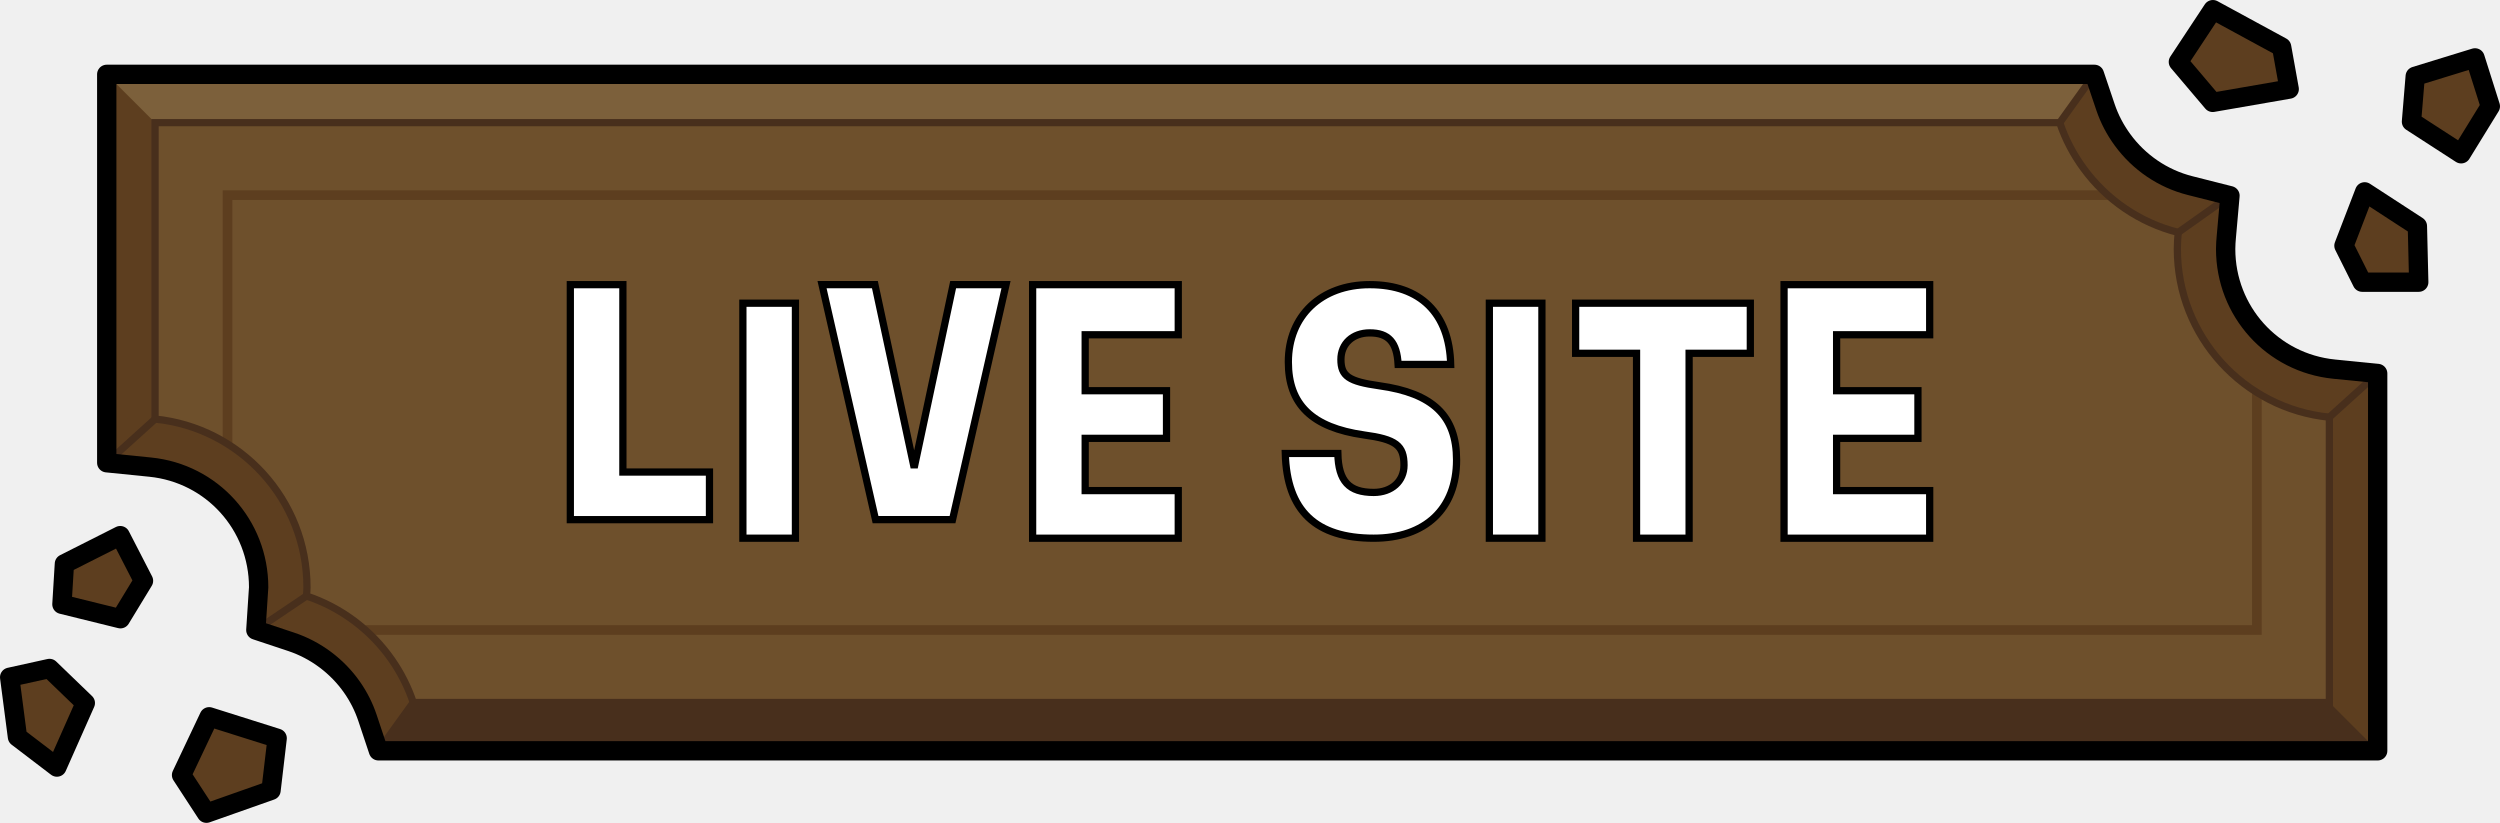
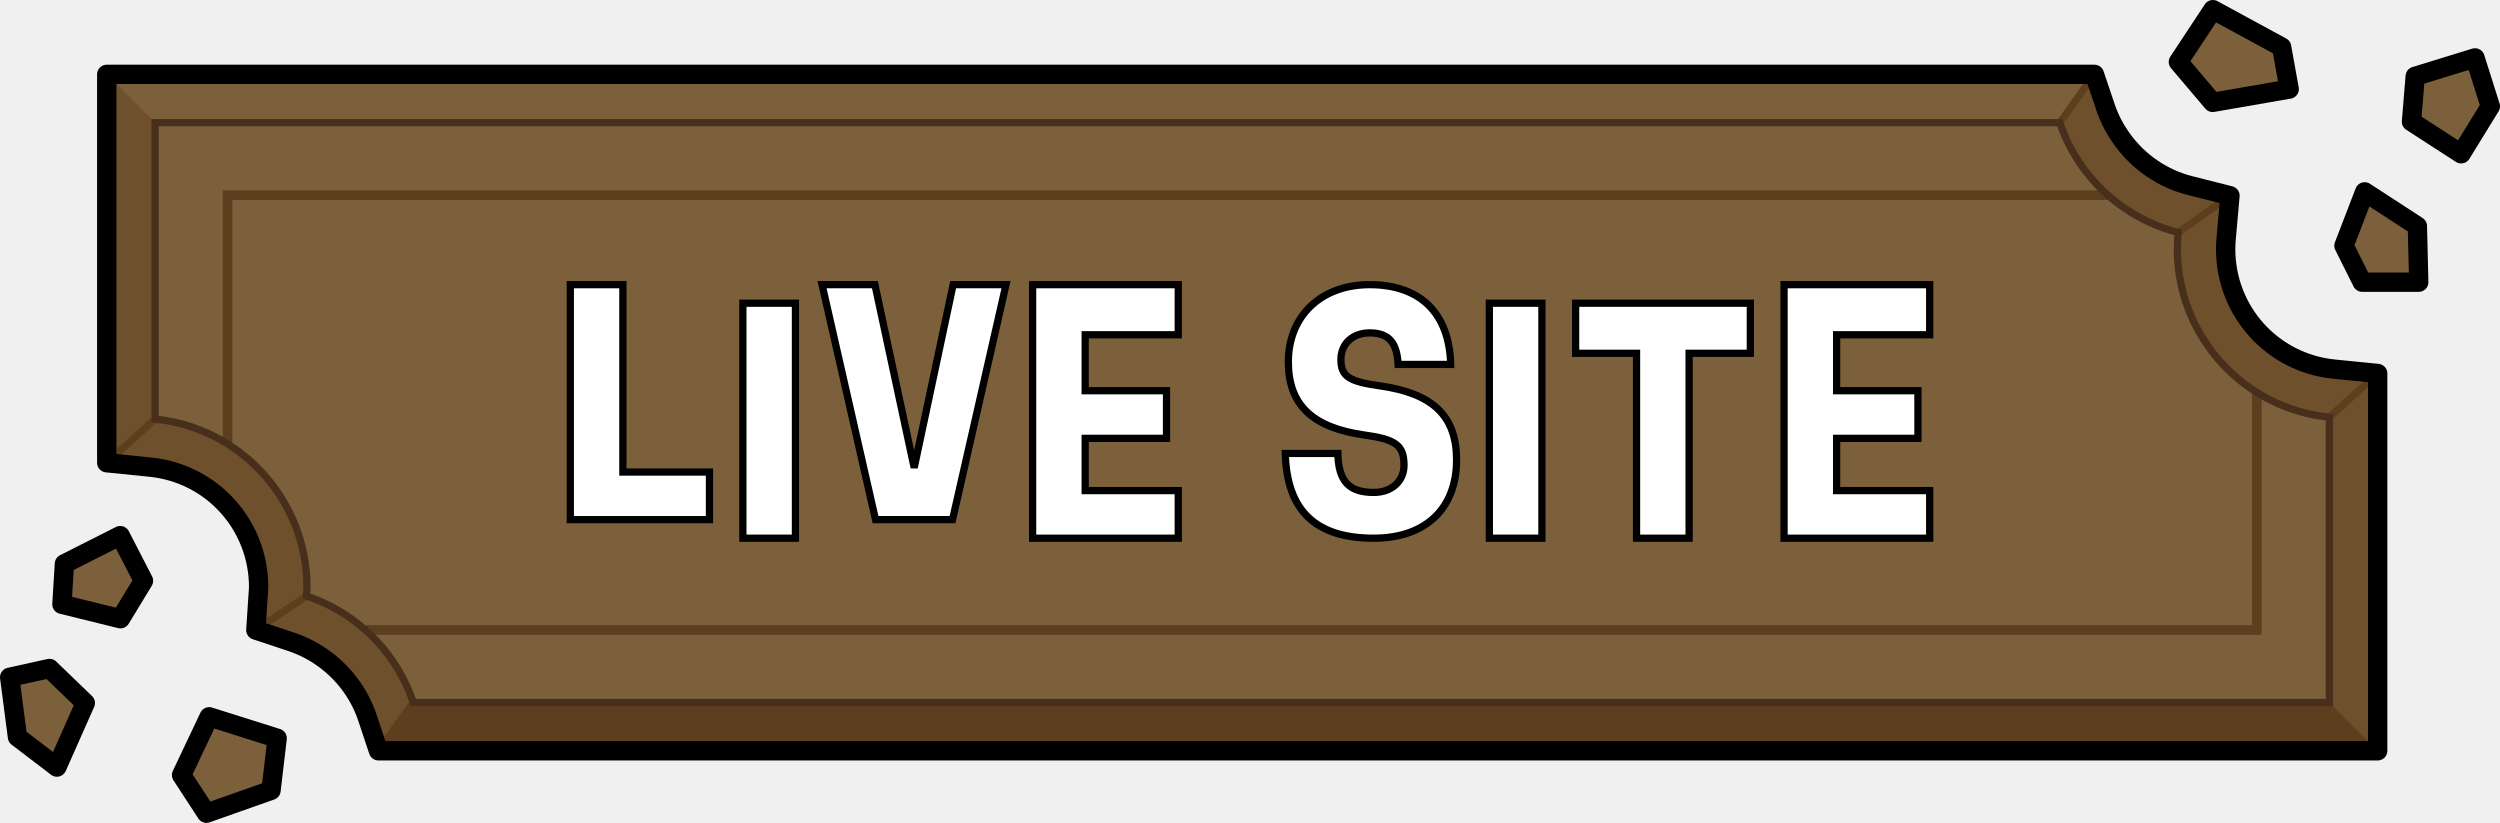
<svg xmlns="http://www.w3.org/2000/svg" id="Layer_2" data-name="Layer 2" viewBox="0 0 258.705 85.151">
  <defs>
    <style>
      .cls-1 {
        fill: #6e502c;
      }

-       .cls-2, .cls-3 {
+       .cls-2 {
        fill: #5d3e1f;
      }

-       .cls-4 {
-         fill: #482f1c;
+       .cls-3, .cls-4 {
+         fill: #7c603b;
      }

      .cls-5 {
-         fill: #7c603b;
-       }
- 
-       .cls-6 {
        fill: #fff;
      }

-       .cls-6, .cls-7 {
+       .cls-5, .cls-6, .cls-7 {
        stroke-width: .75px;
      }

-       .cls-6, .cls-3, .cls-8 {
+       .cls-5, .cls-4, .cls-8 {
        stroke: #000;
+       }
+ 
+       .cls-6, .cls-7, .cls-9 {
+         stroke-miterlimit: 10;
+       }
+ 
+       .cls-6, .cls-7, .cls-9, .cls-8 {
+         fill: none;
+       }
+ 
+       .cls-6, .cls-9 {
+         stroke: #5d3e1f;
      }

      .cls-7 {
        stroke: #482f1c;
      }

-       .cls-7, .cls-9 {
-         stroke-miterlimit: 10;
-       }
- 
-       .cls-7, .cls-9, .cls-8 {
-         fill: none;
-       }
- 
-       .cls-9 {
-         stroke: #5d3e1f;
-       }
- 
-       .cls-3, .cls-8 {
+       .cls-4, .cls-8 {
        stroke-linejoin: round;
        stroke-width: 2px;
      }
    </style>
  </defs>
  <g id="buttons">
    <g>
      <g>
-         <path class="cls-2" d="m39.163,77.694l-1.14-3.419c-.37-1.108-.904-2.17-1.591-3.154-1.529-2.19-3.766-3.862-6.294-4.703l-3.662-1.218.271-4.139c.007-.096.018-.189.019-.288,0-6.443-4.824-11.789-11.222-12.435l-4.498-.453V7.694h205.689l1.147,3.402c.405,1.2.998,2.337,1.763,3.378,1.716,2.349,4.194,4.025,6.986,4.731l4.131,1.046-.377,4.244c-.035.391-.07.847-.07,1.268,0,6.451,4.826,11.797,11.227,12.435l4.504.449v39.047H39.163Z" />
-         <path class="cls-2" d="m246.046,42.954v34.74H43.676c-.06-1.74-.37-3.42-.91-5-.53-1.59-1.29-3.08-2.23-4.43-2.13-3.05-5.21-5.39-8.82-6.59.02-.3.05-.59.05-.9,0-9.06-6.9-16.52-15.72-17.41-.59-.06-1.18-.09-1.78-.09-1.1,0-2.18.12-3.22.31V7.694h201.2c.06,1.74.37,3.42.9,5,.58,1.72,1.42,3.31,2.47,4.74,2.36,3.23,5.8,5.61,9.79,6.62-.05.56-.09,1.13-.09,1.71,0,9.07,6.9,16.53,15.73,17.41.58.06,1.17.09,1.77.09,1.11,0,2.18-.11,3.23-.31Z" />
-         <path class="cls-5" d="m215.616,17.434l-78.32,14.58L16.046,12.694l-5-5h201.2c.057,1.656.341,3.258.825,4.772.024.076.049.152.075.228.58,1.72,1.42,3.31,2.47,4.74Z" />
-         <path class="cls-4" d="m246.046,77.694H43.676c-.06-1.74-.37-3.42-.91-5-.53-1.59-1.29-3.08-2.23-4.43l110.74-20.04,89.77,24.47,5,5Z" />
-         <path class="cls-1" d="m241.046,43.174v29.52H42.766c-.53-1.59-1.29-3.08-2.23-4.43-.79-1.13-1.71-2.16-2.73-3.07-1.75-1.56-3.82-2.76-6.09-3.52.02-.3.05-.59.05-.9,0-.8-.05-1.59-.16-2.36v-.01c-.38-2.81-1.42-5.39-2.96-7.61-1.36-1.94-3.09-3.59-5.1-4.86-2.21-1.39-4.76-2.3-7.5-2.57V12.694h197.1c.58,1.72,1.42,3.31,2.47,4.74.74,1.01,1.58,1.93,2.51,2.76,2.05,1.82,4.54,3.17,7.28,3.86-.05.56-.09,1.13-.09,1.71,0,.38.01.76.04,1.14.2,3.1,1.2,5.97,2.8,8.42,1.39,2.13,3.23,3.94,5.39,5.29,2.21,1.38,4.76,2.29,7.5,2.56Z" />
-         <polygon class="cls-5" points="212.03 7.902 216.586 7.902 212.832 12.589 212.03 7.902" />
+         <path class="cls-1" d="m39.163,77.694l-1.14-3.419c-.37-1.108-.904-2.17-1.591-3.154-1.529-2.19-3.766-3.862-6.294-4.703l-3.662-1.218.271-4.139c.007-.096.018-.189.019-.288,0-6.443-4.824-11.789-11.222-12.435l-4.498-.453V7.694h205.689l1.147,3.402c.405,1.2.998,2.337,1.763,3.378,1.716,2.349,4.194,4.025,6.986,4.731l4.131,1.046-.377,4.244c-.035.391-.07.847-.07,1.268,0,6.451,4.826,11.797,11.227,12.435l4.504.449v39.047H39.163Z" />
+         <path class="cls-1" d="m246.046,42.954v34.74H43.676c-.06-1.74-.37-3.42-.91-5-.53-1.59-1.29-3.08-2.23-4.43-2.13-3.05-5.21-5.39-8.82-6.59.02-.3.05-.59.05-.9,0-9.06-6.9-16.52-15.72-17.41-.59-.06-1.18-.09-1.78-.09-1.1,0-2.18.12-3.22.31V7.694h201.2c.06,1.74.37,3.42.9,5,.58,1.72,1.42,3.31,2.47,4.74,2.36,3.23,5.8,5.61,9.79,6.62-.05.56-.09,1.13-.09,1.71,0,9.07,6.9,16.53,15.73,17.41.58.06,1.17.09,1.77.09,1.11,0,2.18-.11,3.23-.31Z" />
+         <path class="cls-3" d="m215.616,17.434l-78.32,14.58L16.046,12.694l-5-5h201.2c.057,1.656.341,3.258.825,4.772.024.076.049.152.075.228.58,1.72,1.42,3.31,2.47,4.74Z" />
+         <path class="cls-2" d="m246.046,77.694H43.676c-.06-1.74-.37-3.42-.91-5-.53-1.59-1.29-3.08-2.23-4.43l110.74-20.04,89.77,24.47,5,5Z" />
+         <path class="cls-3" d="m241.046,43.174v29.52H42.766c-.53-1.59-1.29-3.08-2.23-4.43-.79-1.13-1.71-2.16-2.73-3.07-1.75-1.56-3.82-2.76-6.09-3.52.02-.3.05-.59.05-.9,0-.8-.05-1.59-.16-2.36v-.01c-.38-2.81-1.42-5.39-2.96-7.61-1.36-1.94-3.09-3.59-5.1-4.86-2.21-1.39-4.76-2.3-7.5-2.57V12.694h197.1c.58,1.72,1.42,3.31,2.47,4.74.74,1.01,1.58,1.93,2.51,2.76,2.05,1.82,4.54,3.17,7.28,3.86-.05.56-.09,1.13-.09,1.71,0,.38.01.76.04,1.14.2,3.1,1.2,5.97,2.8,8.42,1.39,2.13,3.23,3.94,5.39,5.29,2.21,1.38,4.76,2.29,7.5,2.56Z" />
+         <polygon class="cls-3" points="212.03 7.902 216.586 7.902 212.832 12.589 212.03 7.902" />
        <path class="cls-9" d="m23.546,45.934v-25.74h194.58m15.42,20.42v24.58H37.806" />
+         <line class="cls-6" x1="11.046" y1="47.885" x2="16.046" y2="43.364" />
+         <line class="cls-6" x1="26.476" y1="65.2" x2="31.716" y2="61.674" />
+         <line class="cls-6" x1="39.163" y1="77.694" x2="42.766" y2="72.694" />
+         <line class="cls-6" x1="213.146" y1="12.694" x2="216.736" y2="7.694" />
+         <line class="cls-6" x1="225.406" y1="24.054" x2="230.763" y2="20.252" />
+         <line class="cls-6" x1="241.046" y1="43.174" x2="246.046" y2="38.647" />
+         <polygon class="cls-2" points="42.977 72.868 39.473 77.603 44.17 77.51 42.977 72.868" />
+         <polygon class="cls-4" points="228.994 1 225.424 6.406 228.973 10.593 236.891 9.219 236.107 4.866 228.994 1" />
+         <polygon class="cls-4" points="256.119 5.991 249.933 7.894 249.545 12.589 254.682 15.913 257.705 11.004 256.119 5.991" />
+         <polygon class="cls-4" points="244.701 19.854 242.557 25.425 244.445 29.2 250.296 29.2 250.156 23.403 244.701 19.854" />
+         <path class="cls-8" d="m241.542,38.198c-6.4-.638-11.227-5.983-11.227-12.435,0-.421.035-.877.07-1.268l.377-4.244-4.131-1.046c-2.792-.706-5.271-2.383-6.986-4.731-.765-1.041-1.357-2.178-1.763-3.378l-1.147-3.402h-4.49v-0H11.046v35.89c0,0,0-0.0 0-0v4.302l4.498.453c6.397.646,11.222,5.991,11.222,12.435-.001.099-.012.192-.019.288l-.271,4.139,3.662,1.218c2.528.841,4.765,2.513,6.294,4.703.687.984,1.221,2.046,1.591,3.154l1.14,3.419h206.884v-39.047l-4.504-.449Z" />
+         <polygon class="cls-4" points="21.645 74.174 18.788 80.205 21.361 84.151 28.046 81.792 28.681 76.396 21.645 74.174" />
+         <polygon class="cls-4" points="12.442 55.429 6.665 58.345 6.409 62.535 12.461 64.028 14.849 60.103 12.442 55.429" />
+         <polygon class="cls-4" points="8.829 72.75 5.121 69.175 1 70.085 1.807 76.265 5.889 79.377 8.829 72.75" />
        <path class="cls-7" d="m241.046,43.174v29.52H42.766c-.53-1.59-1.29-3.08-2.23-4.43-2.13-3.05-5.21-5.39-8.82-6.59.02-.3.05-.59.05-.9,0-9.06-6.9-16.52-15.72-17.41V12.694h197.1c.58,1.72,1.42,3.31,2.47,4.74,2.36,3.23,5.8,5.61,9.79,6.62-.05.56-.09,1.13-.09,1.71,0,9.07,6.9,16.53,15.73,17.41Z" />
-         <line class="cls-7" x1="11.046" y1="47.885" x2="16.046" y2="43.364" />
-         <line class="cls-7" x1="26.476" y1="65.2" x2="31.716" y2="61.674" />
-         <line class="cls-7" x1="39.163" y1="77.694" x2="42.766" y2="72.694" />
-         <line class="cls-7" x1="213.146" y1="12.694" x2="216.736" y2="7.694" />
-         <line class="cls-7" x1="225.406" y1="24.054" x2="230.763" y2="20.252" />
-         <line class="cls-7" x1="241.046" y1="43.174" x2="246.046" y2="38.647" />
-         <polygon class="cls-4" points="42.977 72.868 39.473 77.603 44.17 77.51 42.977 72.868" />
-         <polygon class="cls-3" points="228.994 1 225.424 6.406 228.973 10.593 236.891 9.219 236.107 4.866 228.994 1" />
-         <polygon class="cls-3" points="256.119 5.991 249.933 7.894 249.545 12.589 254.682 15.913 257.705 11.004 256.119 5.991" />
-         <polygon class="cls-3" points="244.701 19.854 242.557 25.425 244.445 29.2 250.296 29.2 250.156 23.403 244.701 19.854" />
-         <path class="cls-8" d="m241.542,38.198c-6.4-.638-11.227-5.983-11.227-12.435,0-.421.035-.877.07-1.268l.377-4.244-4.131-1.046c-2.792-.706-5.271-2.383-6.986-4.731-.765-1.041-1.357-2.178-1.763-3.378l-1.147-3.402h-4.49v-0H11.046v35.89c0,0,0-0.0 0-0v4.302l4.498.453c6.397.646,11.222,5.991,11.222,12.435-.001.099-.012.192-.019.288l-.271,4.139,3.662,1.218c2.528.841,4.765,2.513,6.294,4.703.687.984,1.221,2.046,1.591,3.154l1.14,3.419h206.884v-39.047l-4.504-.449Z" />
-         <polygon class="cls-3" points="21.645 74.174 18.788 80.205 21.361 84.151 28.046 81.792 28.681 76.396 21.645 74.174" />
-         <polygon class="cls-3" points="12.442 55.429 6.665 58.345 6.409 62.535 12.461 64.028 14.849 60.103 12.442 55.429" />
-         <polygon class="cls-3" points="8.829 72.75 5.121 69.175 1 70.085 1.807 76.265 5.889 79.377 8.829 72.75" />
      </g>
      <g>
-         <path class="cls-6" d="m73.417,48.847v4.928h-14.399v-24.318h5.439v19.391h8.96Z" />
-         <path class="cls-6" d="m76.874,31.376h5.439v24.318h-5.439v-24.318Z" />
-         <path class="cls-6" d="m104.105,29.456l-5.536,24.318h-7.967l-5.536-24.318h5.472l4.063,18.943,4.032-18.943h5.472Z" />
-         <path class="cls-6" d="m112.297,34.64v5.792h8.416v4.928h-8.416v5.408h9.632v4.928h-15.071v-26.238h15.071v5.184h-9.632Z" />
-         <path class="cls-6" d="m141.129,45.007c-5.344-.768-7.808-3.136-7.808-7.551,0-4.768,3.392-8,8.416-8,5.247,0,8.255,2.976,8.383,8.255h-5.439c-.128-2.304-.992-3.264-2.943-3.264-1.761,0-2.977,1.12-2.977,2.752,0,1.728.8,2.272,3.968,2.72,5.536.768,8,3.104,8,7.679,0,5.056-3.232,8.096-8.576,8.096-5.983,0-8.991-2.816-9.15-8.768h5.439c.063,2.88,1.151,4.032,3.711,4.032,1.856,0,3.137-1.152,3.137-2.815,0-2.048-.832-2.688-4.16-3.136Z" />
-         <path class="cls-6" d="m154.121,31.376h5.439v24.318h-5.439v-24.318Z" />
-         <path class="cls-6" d="m181.127,36.56h-6.335v19.135h-5.439v-19.135h-6.304v-5.184h18.078v5.184Z" />
-         <path class="cls-6" d="m190.056,34.64v5.792h8.416v4.928h-8.416v5.408h9.632v4.928h-15.071v-26.238h15.071v5.184h-9.632Z" />
+         <path class="cls-5" d="m73.417,48.847v4.928h-14.399v-24.318h5.439v19.391h8.96Z" />
+         <path class="cls-5" d="m76.874,31.376h5.439v24.318h-5.439v-24.318Z" />
+         <path class="cls-5" d="m104.105,29.456l-5.536,24.318h-7.967l-5.536-24.318h5.472l4.063,18.943,4.032-18.943h5.472Z" />
+         <path class="cls-5" d="m112.297,34.64v5.792h8.416v4.928h-8.416v5.408h9.632v4.928h-15.071v-26.238h15.071v5.184h-9.632Z" />
+         <path class="cls-5" d="m141.129,45.007c-5.344-.768-7.808-3.136-7.808-7.551,0-4.768,3.392-8,8.416-8,5.247,0,8.255,2.976,8.383,8.255h-5.439c-.128-2.304-.992-3.264-2.943-3.264-1.761,0-2.977,1.12-2.977,2.752,0,1.728.8,2.272,3.968,2.72,5.536.768,8,3.104,8,7.679,0,5.056-3.232,8.096-8.576,8.096-5.983,0-8.991-2.816-9.15-8.768h5.439c.063,2.88,1.151,4.032,3.711,4.032,1.856,0,3.137-1.152,3.137-2.815,0-2.048-.832-2.688-4.16-3.136Z" />
+         <path class="cls-5" d="m154.121,31.376h5.439v24.318h-5.439v-24.318Z" />
+         <path class="cls-5" d="m181.127,36.56h-6.335v19.135h-5.439v-19.135h-6.304v-5.184h18.078v5.184Z" />
+         <path class="cls-5" d="m190.056,34.64v5.792h8.416v4.928h-8.416v5.408h9.632v4.928h-15.071v-26.238h15.071v5.184h-9.632Z" />
      </g>
    </g>
  </g>
</svg>
